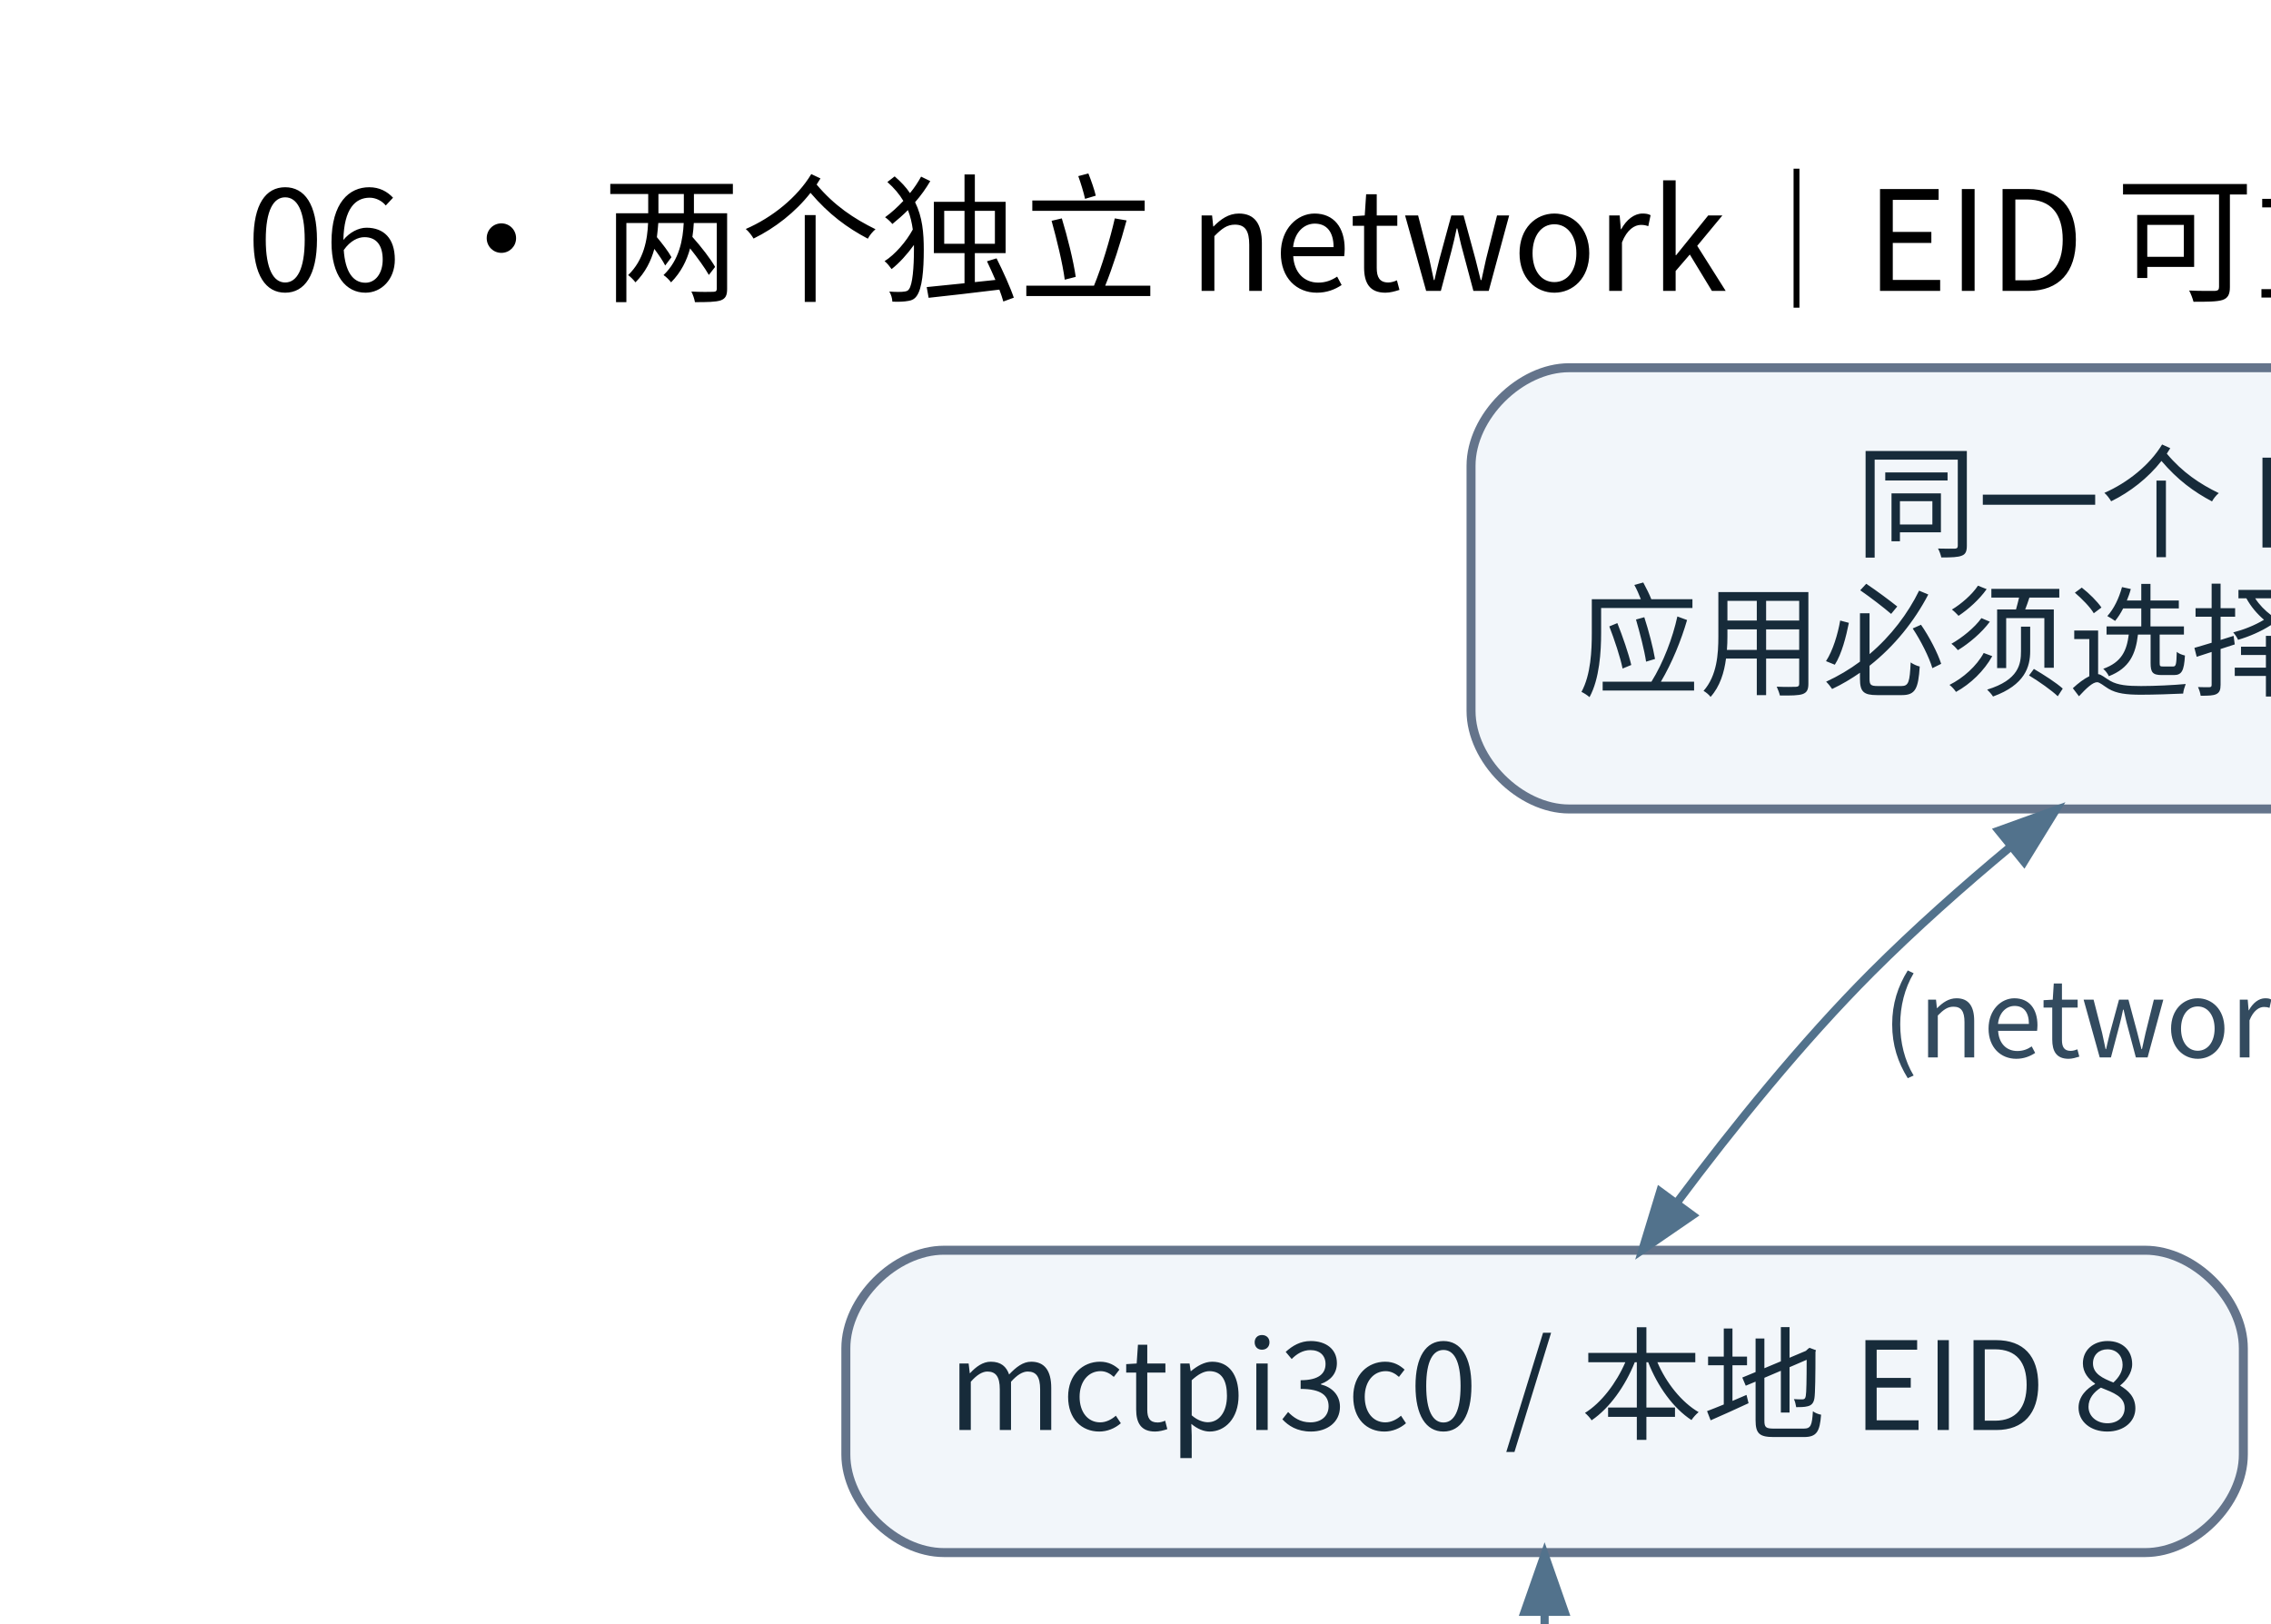
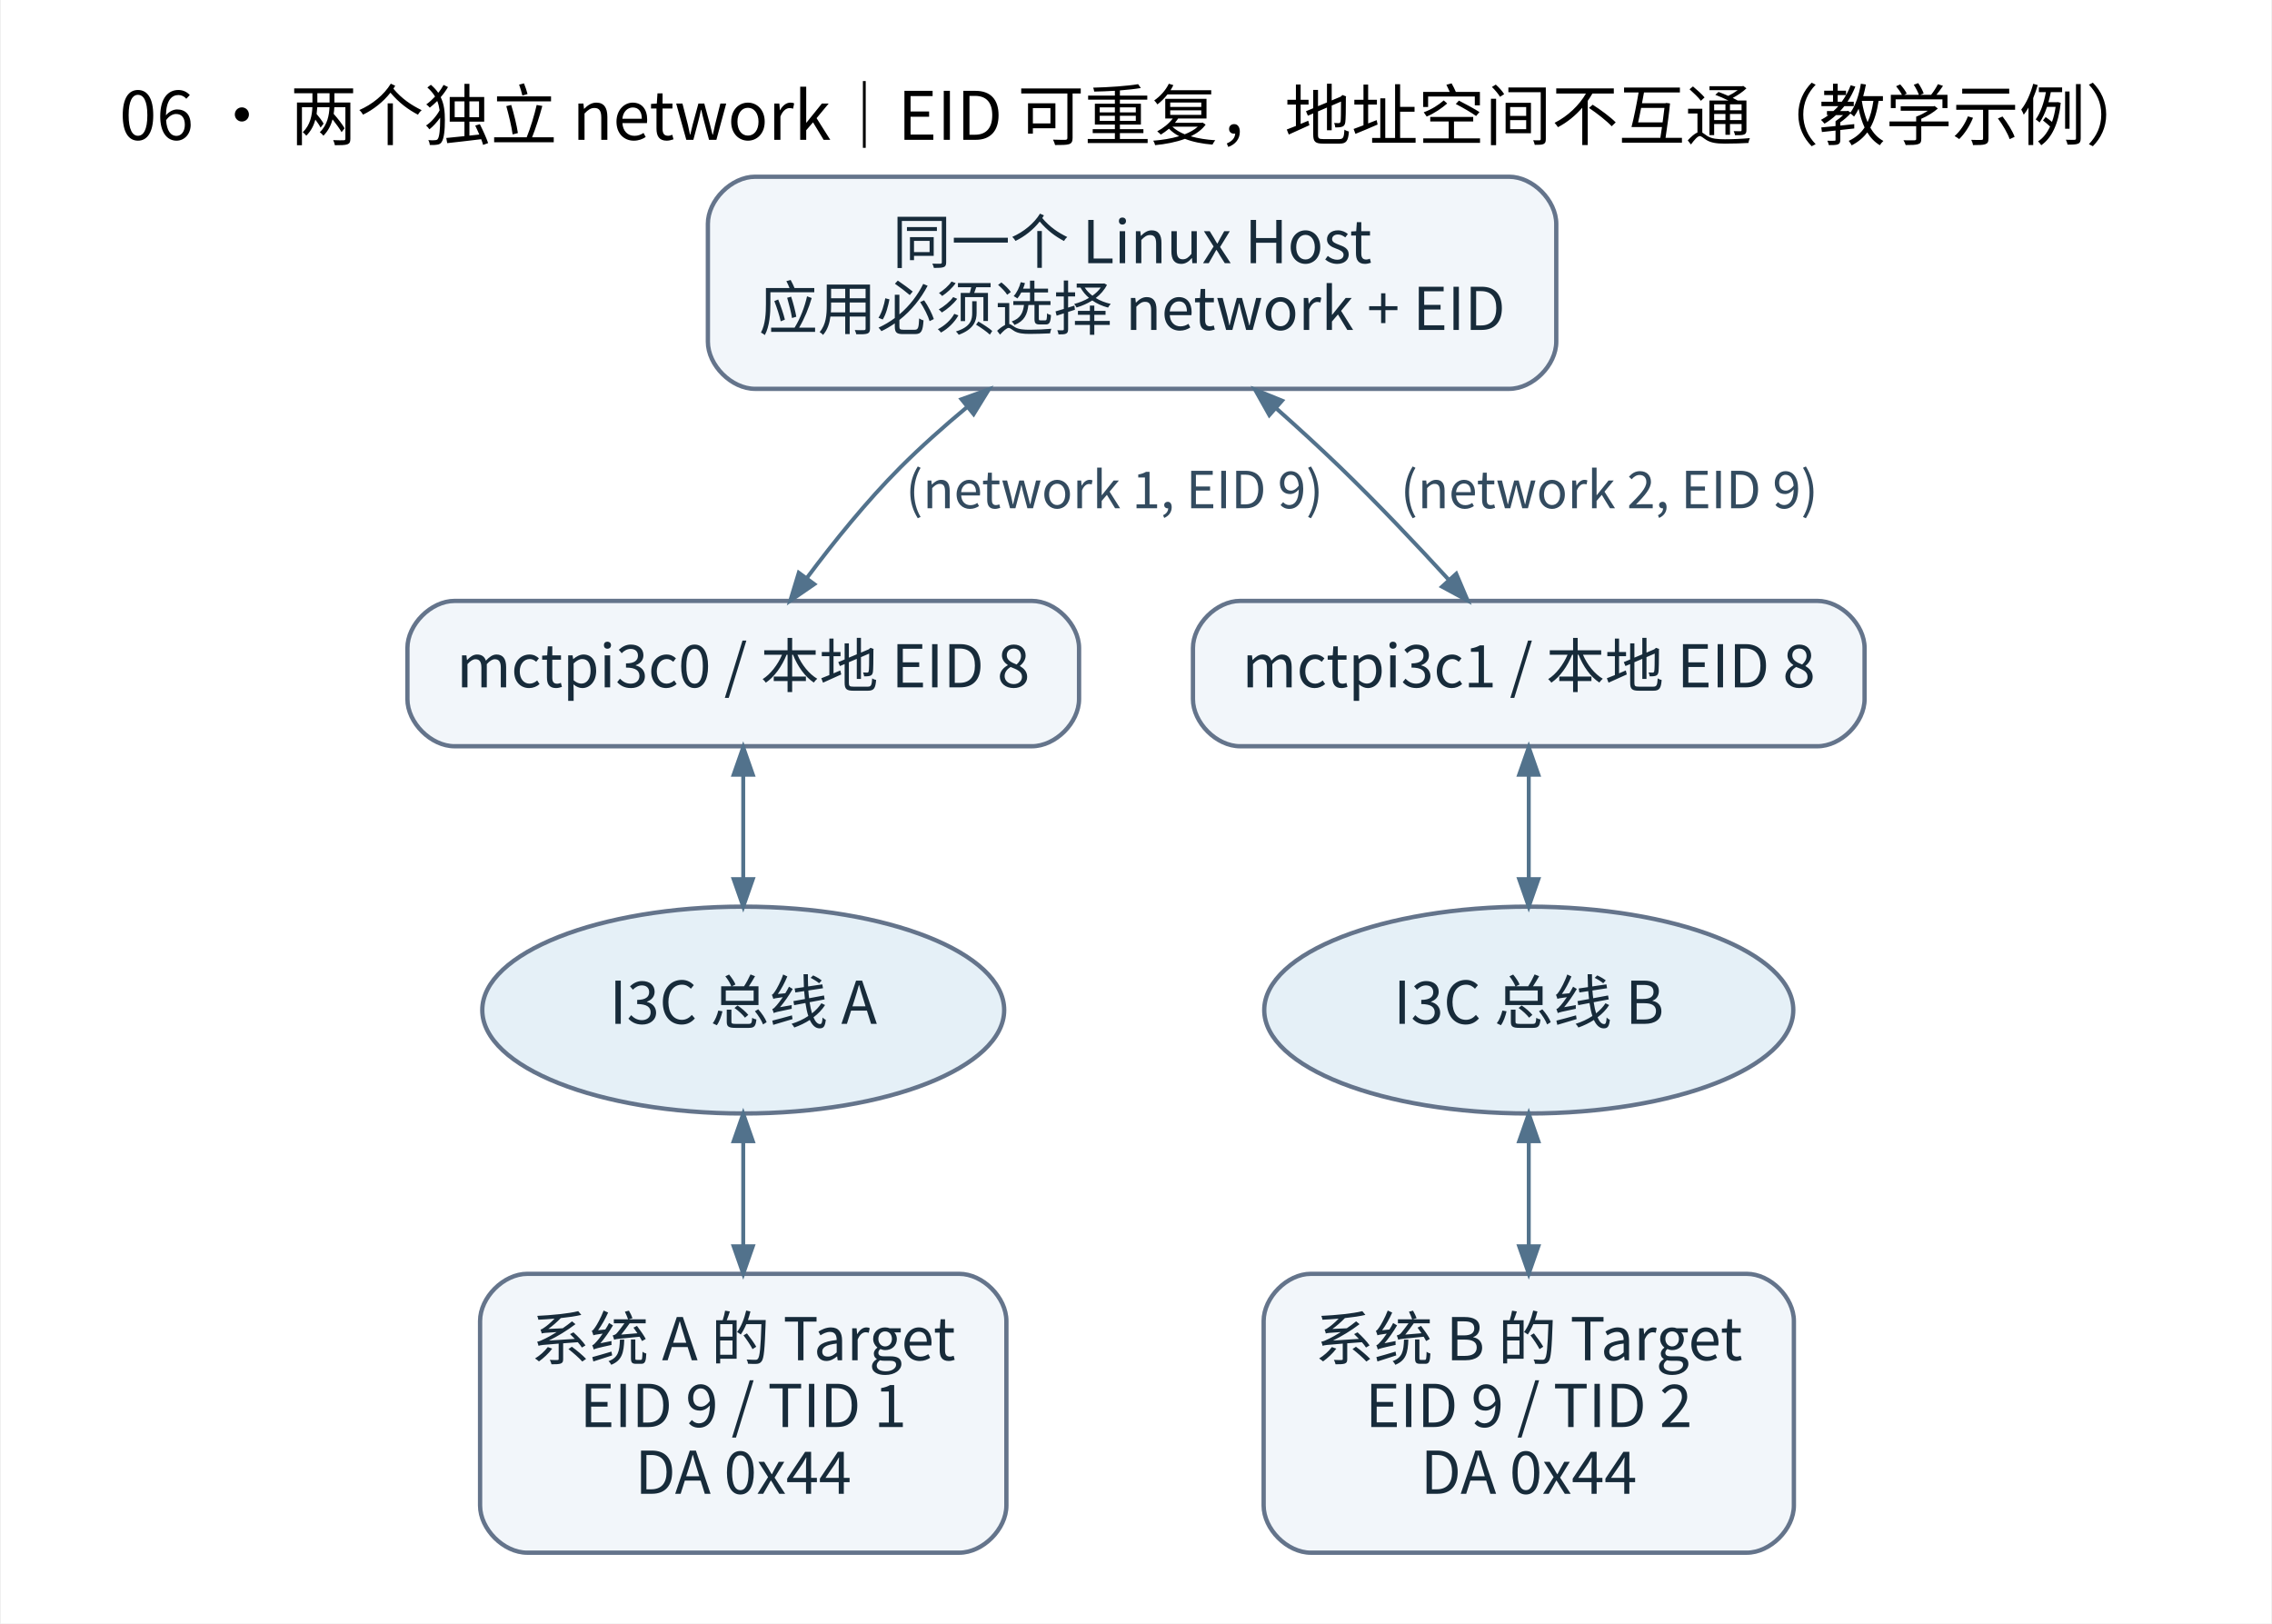
- <svg xmlns="http://www.w3.org/2000/svg" width="1204pt" height="861pt" viewBox="0.00 0.00 578.00 413.33">
-   <g id="graph0" class="graph" transform="scale(2.08 2.08) rotate(0) translate(18 395.33)">
+ <svg xmlns="http://www.w3.org/2000/svg" width="578pt" height="413pt" viewBox="0.00 0.00 578.00 413.33">
+   <g id="graph0" class="graph" transform="scale(1 1) rotate(0) translate(18 395.33)">
    <polygon fill="white" stroke="transparent" points="-18,18 -18,-395.33 560,-395.33 560,18 -18,18" />
    <text text-anchor="middle" x="271" y="-359.73" font-family="Noto Sans CJK SC" font-size="17.00">06 · 两个独立 network｜EID 可重复，地址空间不互通（教学示例）</text>
    <g id="node1" class="node">
      <path fill="#f2f6fa" stroke="#64748b" stroke-width="1.1" d="M366,-350.33C366,-350.33 174,-350.33 174,-350.33 168,-350.33 162,-344.33 162,-338.33 162,-338.33 162,-308.33 162,-308.33 162,-302.33 168,-296.33 174,-296.33 174,-296.33 366,-296.33 366,-296.33 372,-296.33 378,-302.33 378,-308.33 378,-308.33 378,-338.33 378,-338.33 378,-344.33 372,-350.33 366,-350.33" />
      <text text-anchor="middle" x="270" y="-328.33" font-family="Noto Sans CJK SC" font-size="15.00" fill="#172b3a">同一个 Linux Host</text>
      <text text-anchor="middle" x="270" y="-311.33" font-family="Noto Sans CJK SC" font-size="15.00" fill="#172b3a">应用必须选择 network + EID</text>
    </g>
    <g id="node2" class="node">
      <path fill="#f2f6fa" stroke="#64748b" stroke-width="1.1" d="M244.5,-242.33C244.5,-242.33 97.5,-242.33 97.5,-242.33 91.5,-242.33 85.5,-236.33 85.5,-230.33 85.5,-230.33 85.5,-217.33 85.5,-217.33 85.5,-211.33 91.5,-205.33 97.5,-205.33 97.5,-205.33 244.5,-205.33 244.5,-205.33 250.5,-205.33 256.5,-211.33 256.5,-217.33 256.5,-217.33 256.5,-230.33 256.5,-230.33 256.5,-236.33 250.5,-242.33 244.5,-242.33" />
      <text text-anchor="middle" x="171" y="-220.33" font-family="Noto Sans CJK SC" font-size="15.00" fill="#172b3a">mctpi3c0 / 本地 EID 8</text>
    </g>
    <g id="edge5" class="edge">
      <path fill="none" stroke="#52728c" d="M228.08,-291.76C222.14,-286.83 216.27,-281.6 211,-276.33 202.47,-267.78 194.11,-257.42 187.25,-248.24" />
      <polygon fill="#52728c" stroke="#52728c" points="226.57,-293.68 233.55,-296.2 229.66,-289.88 226.57,-293.68" />
      <polygon fill="#52728c" stroke="#52728c" points="189.09,-246.6 182.98,-242.4 185.14,-249.5 189.09,-246.6" />
      <text text-anchor="middle" x="265.5" y="-265.93" font-family="Noto Sans CJK SC" font-size="13.00" fill="#334b5f">(network 1, EID 9)</text>
    </g>
    <g id="node5" class="node">
      <path fill="#f2f6fa" stroke="#64748b" stroke-width="1.1" d="M444.5,-242.33C444.5,-242.33 297.5,-242.33 297.5,-242.33 291.5,-242.33 285.5,-236.33 285.5,-230.33 285.5,-230.33 285.5,-217.33 285.5,-217.33 285.5,-211.33 291.5,-205.33 297.5,-205.33 297.5,-205.33 444.5,-205.33 444.5,-205.33 450.5,-205.33 456.5,-211.33 456.5,-217.33 456.5,-217.33 456.5,-230.33 456.5,-230.33 456.5,-236.33 450.5,-242.33 444.5,-242.33" />
      <text text-anchor="middle" x="371" y="-220.33" font-family="Noto Sans CJK SC" font-size="15.00" fill="#172b3a">mctpi3c1 / 本地 EID 8</text>
    </g>
    <g id="edge6" class="edge">
      <path fill="none" stroke="#52728c" d="M306.8,-291.27C312.32,-286.37 317.87,-281.28 323,-276.33 332.41,-267.24 342.34,-256.76 350.71,-247.63" />
      <polygon fill="#52728c" stroke="#52728c" points="304.95,-289.64 301.32,-296.11 308.19,-293.32 304.95,-289.64" />
      <polygon fill="#52728c" stroke="#52728c" points="352.54,-249.25 355.44,-242.43 348.92,-245.95 352.54,-249.25" />
      <text text-anchor="middle" x="391.5" y="-265.93" font-family="Noto Sans CJK SC" font-size="13.00" fill="#334b5f">(network 2, EID 9)</text>
    </g>
    <g id="node3" class="node">
      <ellipse fill="#e5f0f7" stroke="#64748b" stroke-width="1.1" cx="171" cy="-138.16" rx="66.44" ry="26.33" />
      <text text-anchor="middle" x="171" y="-134.66" font-family="Noto Sans CJK SC" font-size="15.00" fill="#172b3a">I3C 总线 A</text>
    </g>
    <g id="edge1" class="edge">
      <path fill="none" stroke="#52728c" d="M171,-198.08C171,-189.81 171,-180.47 171,-171.69" />
      <polygon fill="#52728c" stroke="#52728c" points="168.55,-198.08 171,-205.08 173.45,-198.08 168.55,-198.08" />
      <polygon fill="#52728c" stroke="#52728c" points="173.45,-171.5 171,-164.5 168.55,-171.5 173.45,-171.5" />
    </g>
    <g id="node4" class="node">
      <path fill="#f2f6fa" stroke="#64748b" stroke-width="1.1" d="M226,-71C226,-71 116,-71 116,-71 110,-71 104,-65 104,-59 104,-59 104,-12 104,-12 104,-6 110,0 116,0 116,0 226,0 226,0 232,0 238,-6 238,-12 238,-12 238,-59 238,-59 238,-65 232,-71 226,-71" />
      <text text-anchor="middle" x="171" y="-49" font-family="Noto Sans CJK SC" font-size="15.00" fill="#172b3a">系统 A 的 Target</text>
      <text text-anchor="middle" x="171" y="-32" font-family="Noto Sans CJK SC" font-size="15.00" fill="#172b3a">EID 9 / TID 1</text>
      <text text-anchor="middle" x="171" y="-15" font-family="Noto Sans CJK SC" font-size="15.00" fill="#172b3a">DA 0x44</text>
    </g>
    <g id="edge2" class="edge">
      <path fill="none" stroke="#52728c" d="M171,-104.56C171,-96.18 171,-87.05 171,-78.28" />
      <polygon fill="#52728c" stroke="#52728c" points="168.55,-104.76 171,-111.76 173.45,-104.76 168.55,-104.76" />
      <polygon fill="#52728c" stroke="#52728c" points="173.45,-78.02 171,-71.02 168.55,-78.02 173.45,-78.02" />
    </g>
    <g id="node6" class="node">
      <ellipse fill="#e5f0f7" stroke="#64748b" stroke-width="1.1" cx="371" cy="-138.16" rx="67.35" ry="26.33" />
      <text text-anchor="middle" x="371" y="-134.66" font-family="Noto Sans CJK SC" font-size="15.00" fill="#172b3a">I3C 总线 B</text>
    </g>
    <g id="edge3" class="edge">
      <path fill="none" stroke="#52728c" d="M371,-198.08C371,-189.81 371,-180.47 371,-171.69" />
      <polygon fill="#52728c" stroke="#52728c" points="368.55,-198.08 371,-205.08 373.45,-198.08 368.55,-198.08" />
      <polygon fill="#52728c" stroke="#52728c" points="373.45,-171.5 371,-164.5 368.55,-171.5 373.45,-171.5" />
    </g>
    <g id="node7" class="node">
      <path fill="#f2f6fa" stroke="#64748b" stroke-width="1.1" d="M426.5,-71C426.5,-71 315.5,-71 315.5,-71 309.5,-71 303.5,-65 303.5,-59 303.5,-59 303.5,-12 303.5,-12 303.5,-6 309.5,0 315.5,0 315.5,0 426.5,0 426.5,0 432.5,0 438.5,-6 438.5,-12 438.5,-12 438.5,-59 438.5,-59 438.5,-65 432.5,-71 426.5,-71" />
      <text text-anchor="middle" x="371" y="-49" font-family="Noto Sans CJK SC" font-size="15.00" fill="#172b3a">系统 B 的 Target</text>
      <text text-anchor="middle" x="371" y="-32" font-family="Noto Sans CJK SC" font-size="15.00" fill="#172b3a">EID 9 / TID 2</text>
      <text text-anchor="middle" x="371" y="-15" font-family="Noto Sans CJK SC" font-size="15.00" fill="#172b3a">DA 0x44</text>
    </g>
    <g id="edge4" class="edge">
      <path fill="none" stroke="#52728c" d="M371,-104.56C371,-96.18 371,-87.05 371,-78.28" />
      <polygon fill="#52728c" stroke="#52728c" points="368.55,-104.76 371,-111.76 373.45,-104.76 368.55,-104.76" />
      <polygon fill="#52728c" stroke="#52728c" points="373.45,-78.02 371,-71.02 368.55,-78.02 373.45,-78.02" />
    </g>
  </g>
</svg>
